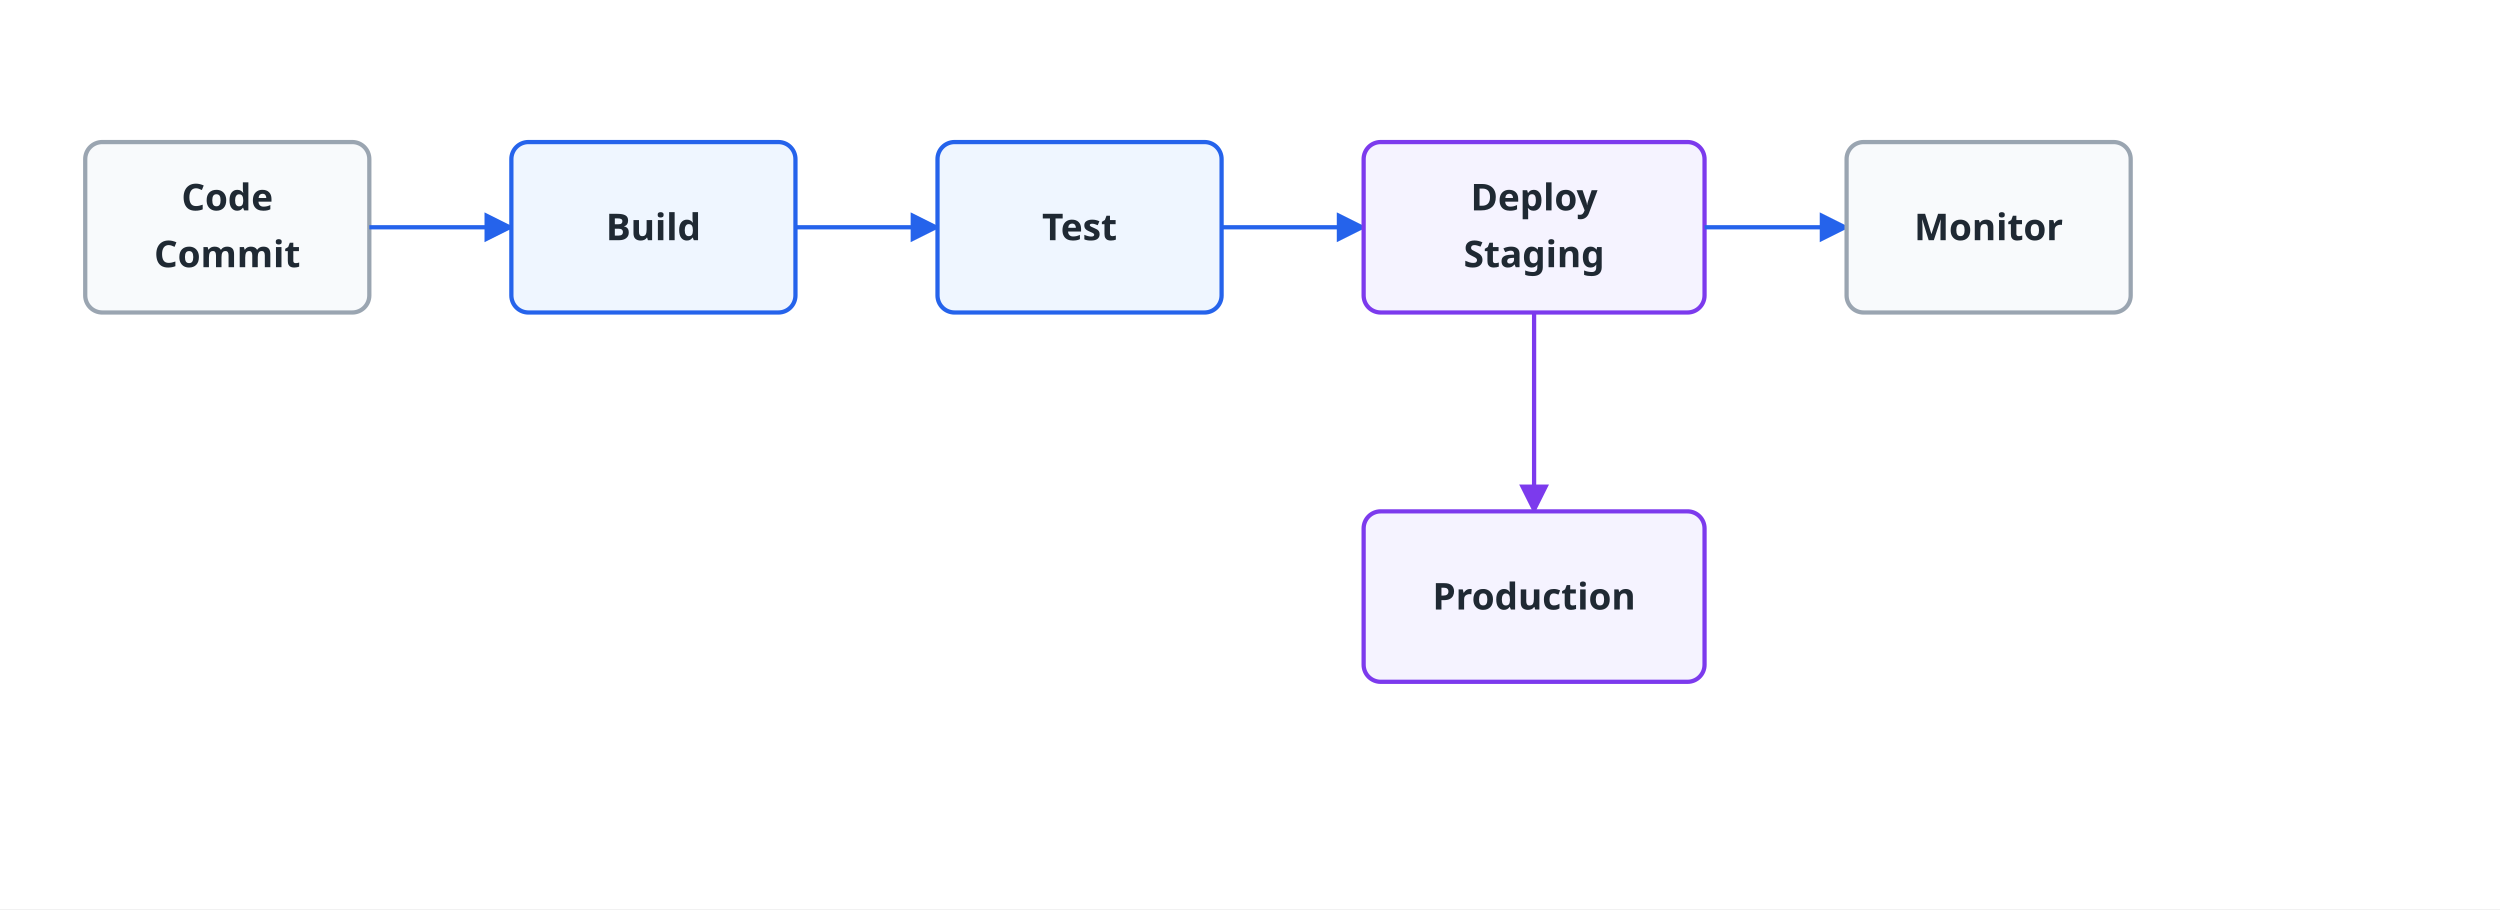
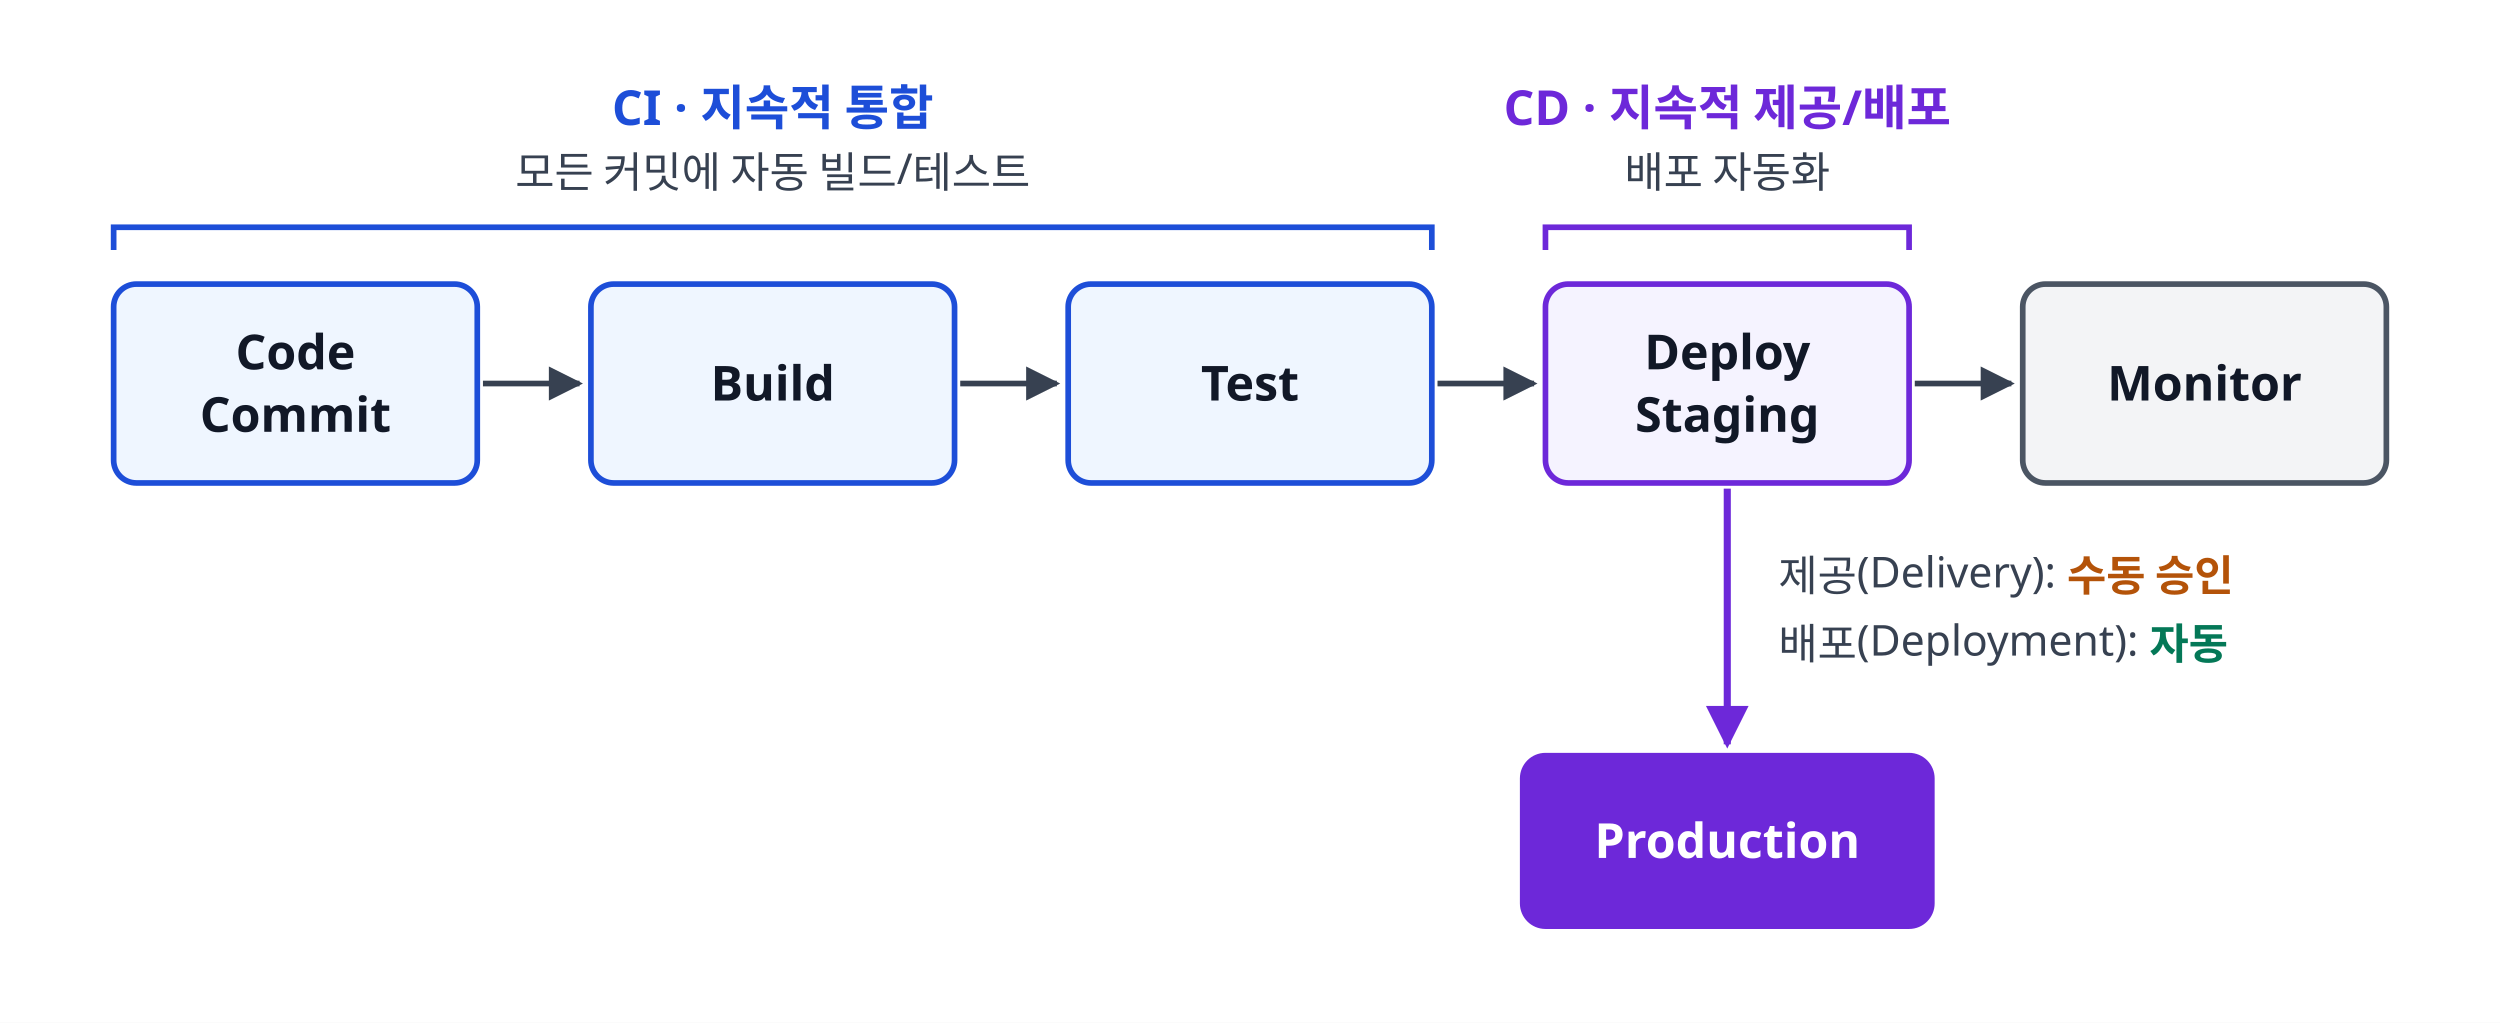
- <svg xmlns="http://www.w3.org/2000/svg" viewBox="0 0 880 320" width="880" height="320" font-family="'Malgun Gothic','Apple SD Gothic Neo','Noto Sans KR','Segoe UI',sans-serif" role="img" aria-labelledby="t d">
+ <svg xmlns="http://www.w3.org/2000/svg" viewBox="0 0 880 360" width="880" height="360" font-family="'Malgun Gothic','Apple SD Gothic Neo','Noto Sans KR','Segoe UI',sans-serif" role="img" aria-labelledby="t d">
+   <rect width="880" height="360" fill="#ffffff" />
  <defs>
-     <marker id="a-blue" viewBox="0 0 10 10" refX="9" refY="5" markerWidth="7" markerHeight="7" orient="auto-start-reverse">
-       <path d="M0,0 L10,5 L0,10 z" fill="#2563eb" />
+     <marker id="ar" viewBox="0 0 10 10" refX="9" refY="5" markerWidth="6" markerHeight="6" orient="auto">
+       <path d="M0,0 L10,5 L0,10 z" fill="#374151" />
    </marker>
-     <marker id="a-purple" viewBox="0 0 10 10" refX="9" refY="5" markerWidth="7" markerHeight="7" orient="auto-start-reverse">
-       <path d="M0,0 L10,5 L0,10 z" fill="#7c3aed" />
+     <marker id="arp" viewBox="0 0 10 10" refX="9" refY="5" markerWidth="6" markerHeight="6" orient="auto">
+       <path d="M0,0 L10,5 L0,10 z" fill="#6d28d9" />
    </marker>
  </defs>
-   <rect width="880" height="320" fill="#ffffff" />
-   <rect x="30" y="50" width="100" height="60" rx="6" fill="#f8fafc" stroke="#9aa5b1" stroke-width="1.5" />
-   <text x="80" y="74.05" font-size="13" font-weight="600" fill="#1f2933" text-anchor="middle">Code</text>
-   <text x="80" y="94.05" font-size="13" font-weight="600" fill="#1f2933" text-anchor="middle">Commit</text>
-   <path d="M 130 80 L 180 80" stroke="#2563eb" stroke-width="1.5" fill="none" marker-end="url(#a-blue)" />
-   <rect x="180" y="50" width="100" height="60" rx="6" fill="#eff6ff" stroke="#2563eb" stroke-width="1.5" />
-   <text x="230" y="84.55" font-size="13" font-weight="600" fill="#1f2933" text-anchor="middle">Build</text>
-   <path d="M 280 80 L 330 80" stroke="#2563eb" stroke-width="1.5" fill="none" marker-end="url(#a-blue)" />
-   <rect x="330" y="50" width="100" height="60" rx="6" fill="#eff6ff" stroke="#2563eb" stroke-width="1.5" />
-   <text x="380" y="84.55" font-size="13" font-weight="600" fill="#1f2933" text-anchor="middle">Test</text>
-   <path d="M 430 80 L 480 80" stroke="#2563eb" stroke-width="1.5" fill="none" marker-end="url(#a-blue)" />
-   <rect x="480" y="50" width="120" height="60" rx="6" fill="#f5f3ff" stroke="#7c3aed" stroke-width="1.5" />
-   <text x="540" y="74.05" font-size="13" font-weight="600" fill="#1f2933" text-anchor="middle">Deploy</text>
-   <text x="540" y="94.05" font-size="13" font-weight="600" fill="#1f2933" text-anchor="middle">Staging</text>
-   <path d="M 600 80 L 650 80" stroke="#2563eb" stroke-width="1.5" fill="none" marker-end="url(#a-blue)" />
-   <rect x="650" y="50" width="100" height="60" rx="6" fill="#f8fafc" stroke="#9aa5b1" stroke-width="1.5" />
-   <text x="700" y="84.55" font-size="13" font-weight="600" fill="#1f2933" text-anchor="middle">Monitor</text>
-   <path d="M 540 110 L 540 180" stroke="#7c3aed" stroke-width="1.5" fill="none" marker-end="url(#a-purple)" />
-   <rect x="480" y="180" width="120" height="60" rx="6" fill="#f5f3ff" stroke="#7c3aed" stroke-width="1.5" />
-   <text x="540" y="214.55" font-size="13" font-weight="600" fill="#1f2933" text-anchor="middle">Production</text>
+   <text x="272" y="44" font-size="17" font-weight="700" fill="#1d4ed8" text-anchor="middle">CI · 지속적 통합</text>
+   <text x="272" y="66" font-size="15" fill="#374151" text-anchor="middle">모든 커밋에 자동 빌드/테스트</text>
+   <path d="M40,88 V80 H504 V88" fill="none" stroke="#1d4ed8" stroke-width="2" />
+   <text x="608" y="44" font-size="17" font-weight="700" fill="#6d28d9" text-anchor="middle">CD · 지속적 제공/배포</text>
+   <text x="608" y="66" font-size="15" fill="#374151" text-anchor="middle">배포 자동화</text>
+   <path d="M544,88 V80 H672 V88" fill="none" stroke="#6d28d9" stroke-width="2" />
+   <rect x="40" y="100" width="128" height="70" rx="8" fill="#eff6ff" stroke="#1d4ed8" stroke-width="2" />
+   <text x="104" y="130" font-size="17" font-weight="700" fill="#111827" text-anchor="middle">Code<tspan x="104" dy="22">Commit</tspan>
+   </text>
+   <rect x="208" y="100" width="128" height="70" rx="8" fill="#eff6ff" stroke="#1d4ed8" stroke-width="2" />
+   <text x="272" y="141" font-size="17" font-weight="700" fill="#111827" text-anchor="middle">Build</text>
+   <rect x="376" y="100" width="128" height="70" rx="8" fill="#eff6ff" stroke="#1d4ed8" stroke-width="2" />
+   <text x="440" y="141" font-size="17" font-weight="700" fill="#111827" text-anchor="middle">Test</text>
+   <rect x="544" y="100" width="128" height="70" rx="8" fill="#f5f3ff" stroke="#6d28d9" stroke-width="2" />
+   <text x="608" y="130" font-size="17" font-weight="700" fill="#111827" text-anchor="middle">Deploy<tspan x="608" dy="22">Staging</tspan>
+   </text>
+   <rect x="712" y="100" width="128" height="70" rx="8" fill="#f3f4f6" stroke="#4b5563" stroke-width="2" />
+   <text x="776" y="141" font-size="17" font-weight="700" fill="#111827" text-anchor="middle">Monitor</text>
+   <path d="M170,135 H204" fill="none" stroke="#374151" stroke-width="2" marker-end="url(#ar)" />
+   <path d="M338,135 H372" fill="none" stroke="#374151" stroke-width="2" marker-end="url(#ar)" />
+   <path d="M506,135 H540" fill="none" stroke="#374151" stroke-width="2" marker-end="url(#ar)" />
+   <path d="M674,135 H708" fill="none" stroke="#374151" stroke-width="2" marker-end="url(#ar)" />
+   <path d="M608,172 V262" fill="none" stroke="#6d28d9" stroke-width="2.5" marker-end="url(#arp)" />
+   <text x="626" y="208" font-size="15" fill="#374151">제공(Delivery): <tspan font-weight="700" fill="#b45309">수동 승인</tspan>
+   </text>
+   <text x="626" y="232" font-size="15" fill="#374151">배포(Deployment): <tspan font-weight="700" fill="#047857">자동</tspan>
+   </text>
+   <rect x="536" y="266" width="144" height="60" rx="8" fill="#6d28d9" stroke="#6d28d9" stroke-width="2" />
+   <text x="608" y="302" font-size="17" font-weight="700" fill="#ffffff" text-anchor="middle">Production</text>
</svg>
